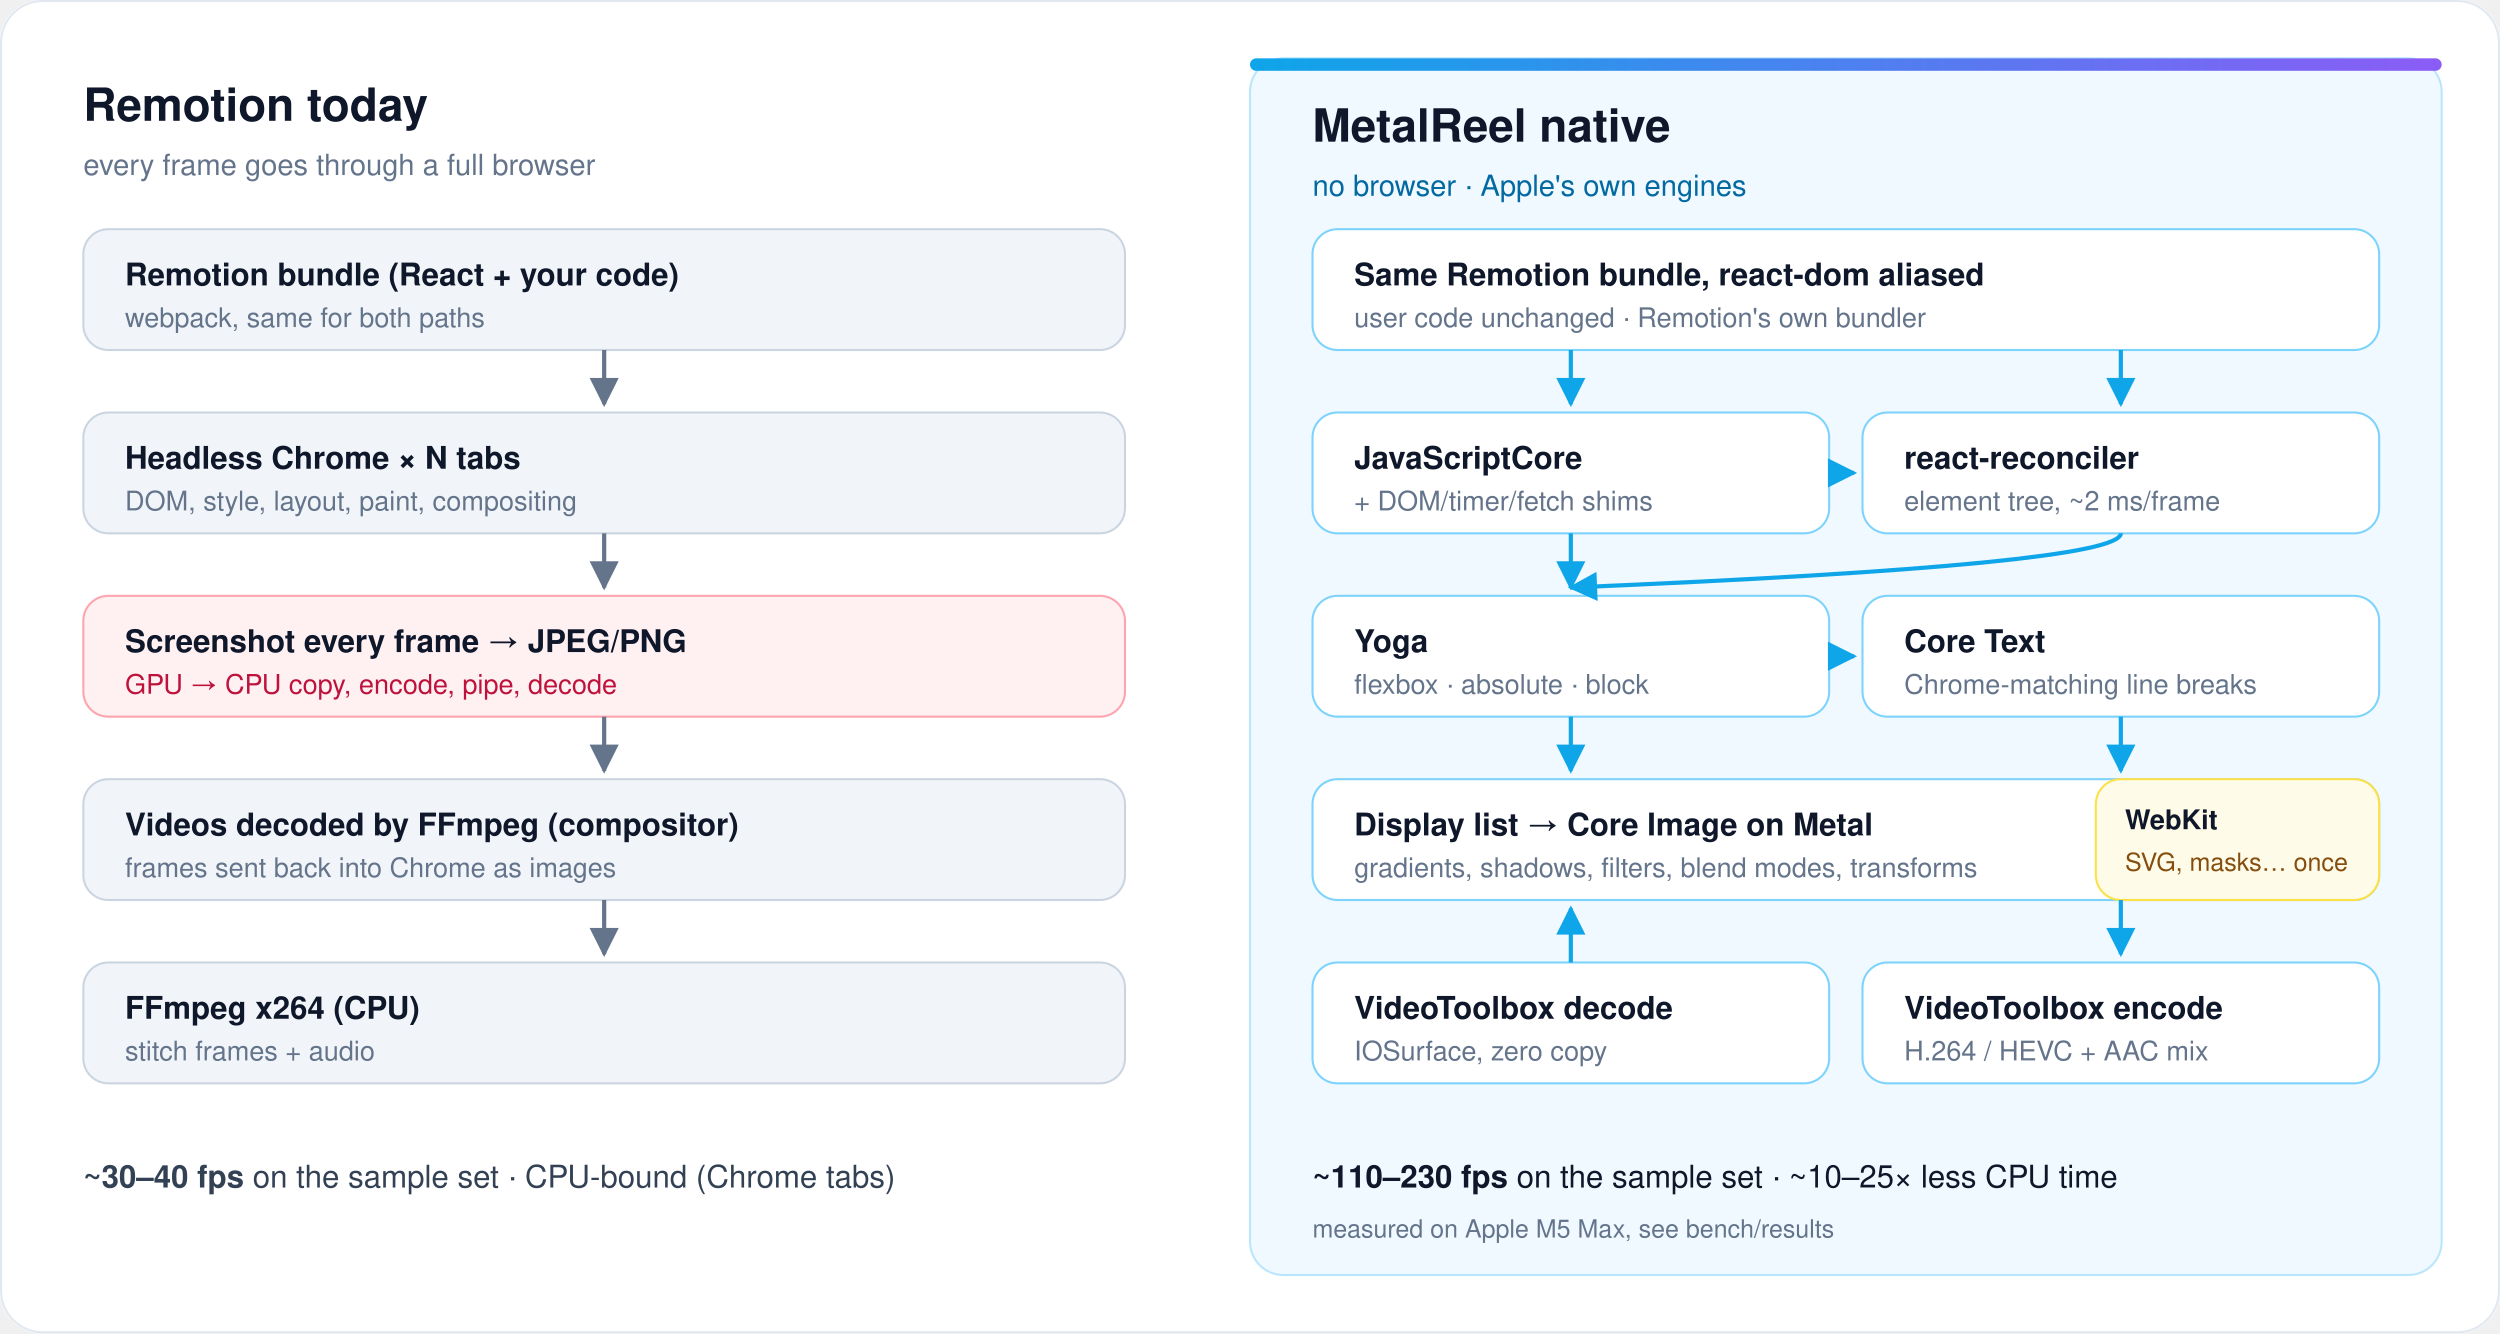
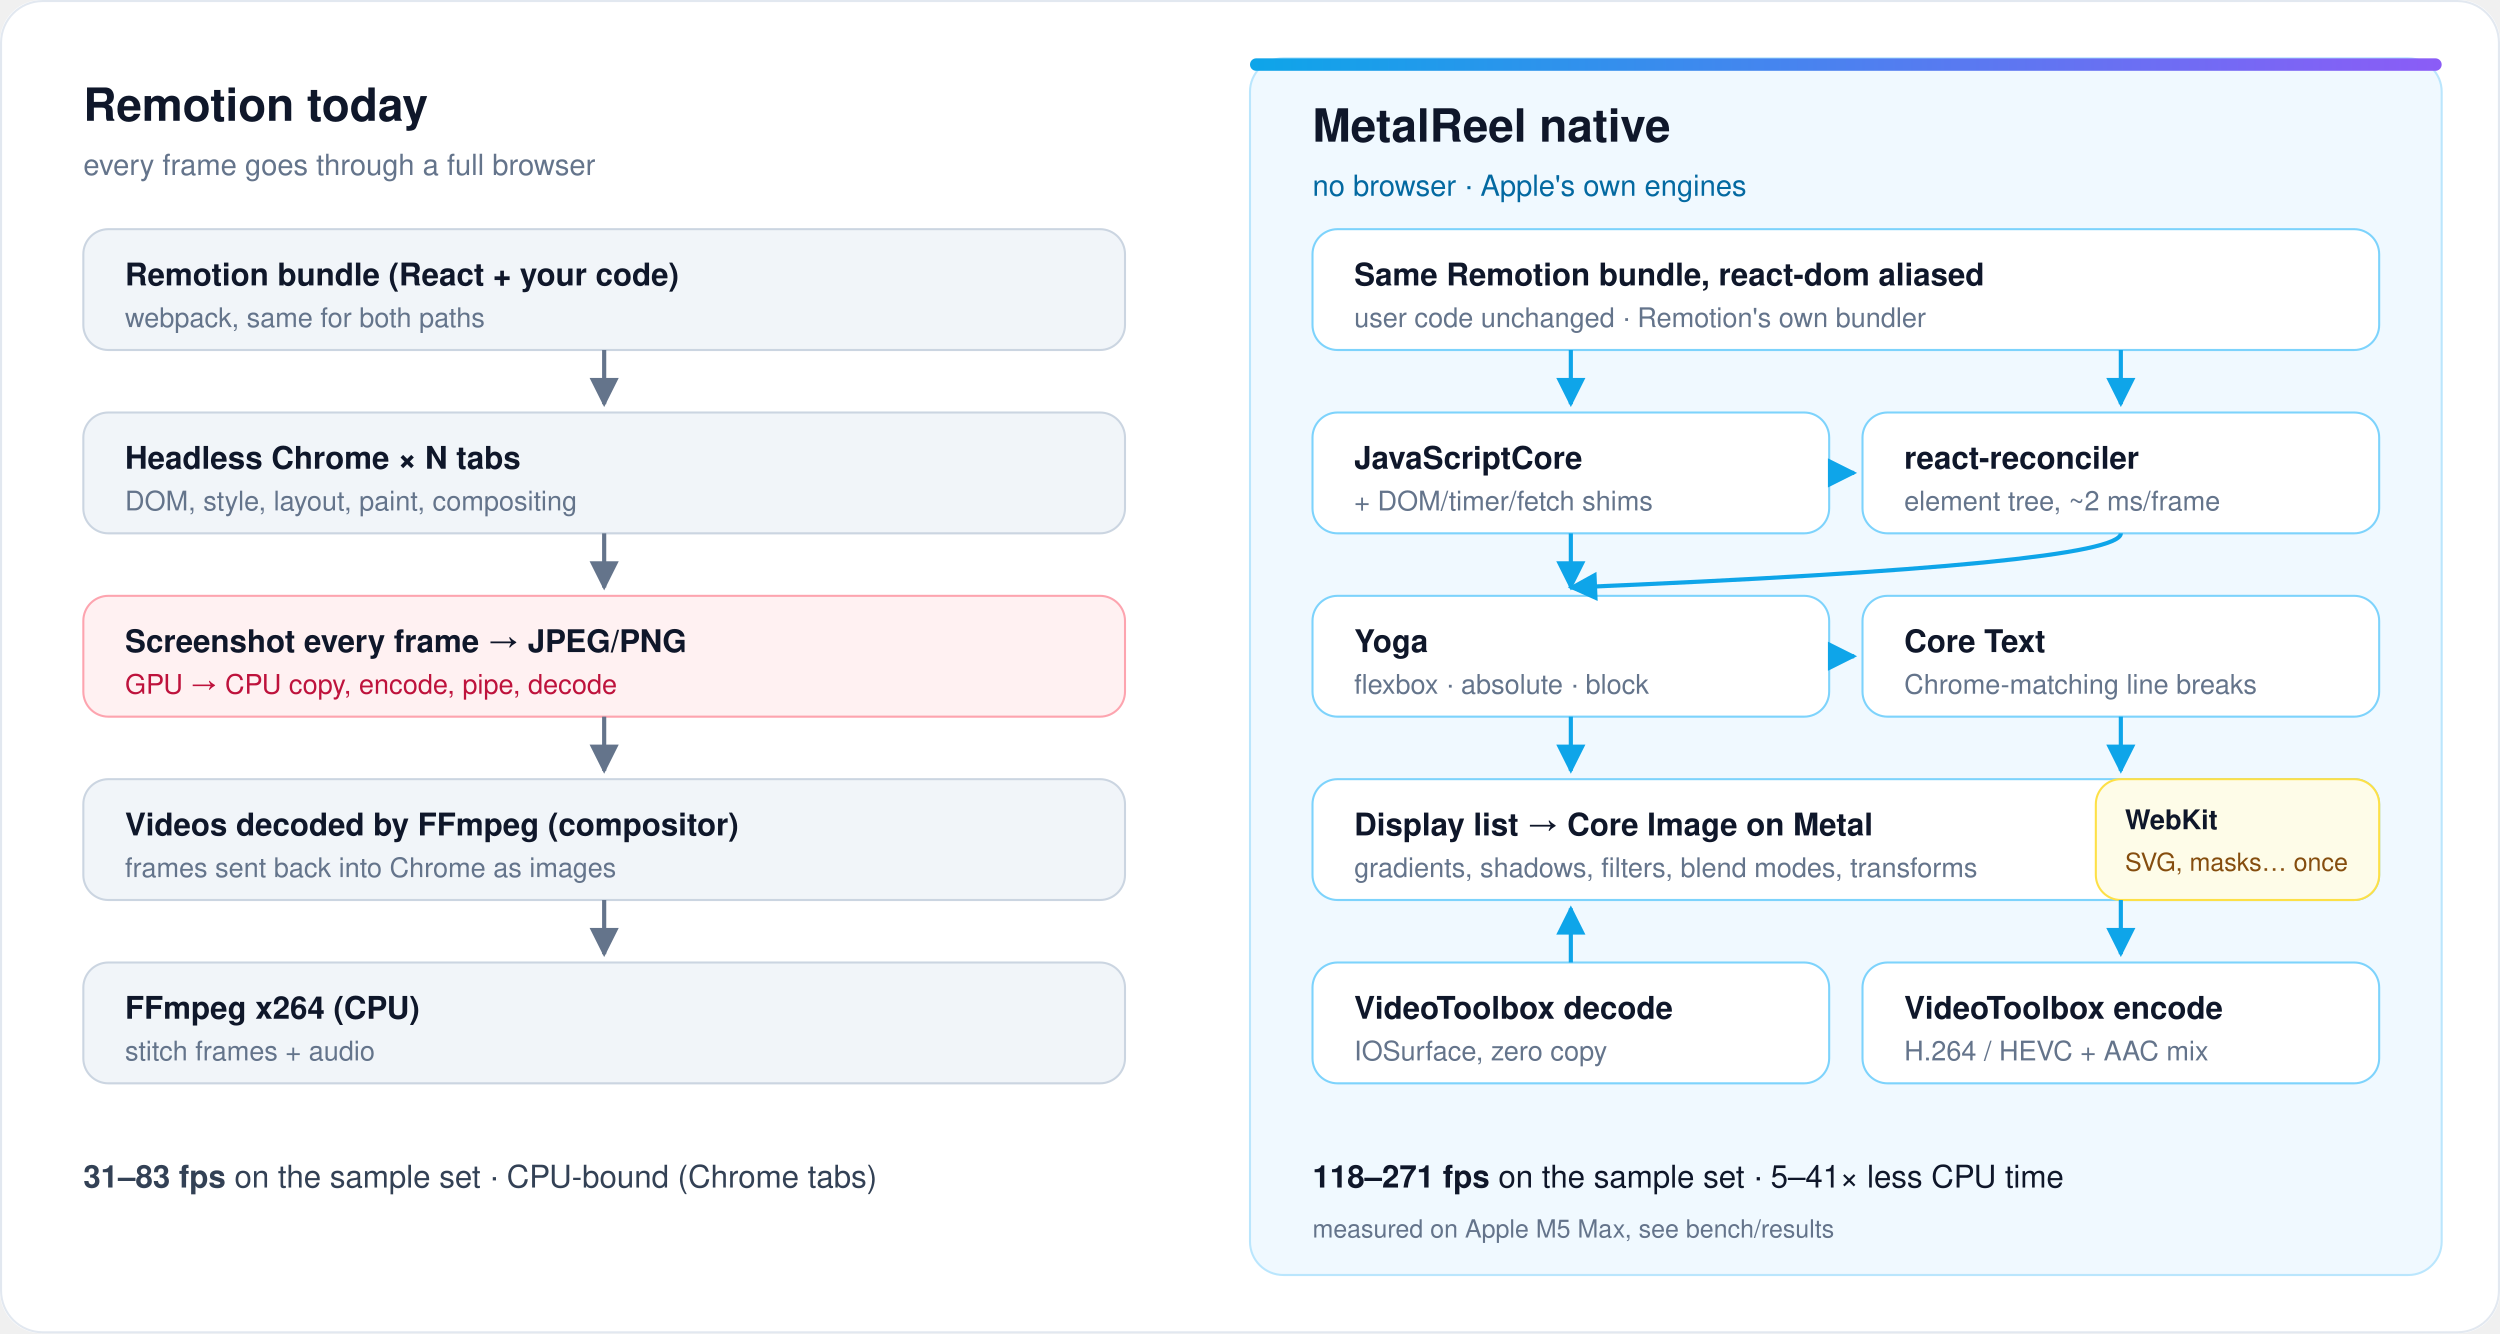
<svg xmlns="http://www.w3.org/2000/svg" viewBox="0 0 1200 640" width="1200" height="640" font-family="-apple-system, BlinkMacSystemFont, 'Segoe UI', Helvetica, Arial, sans-serif">
  <defs>
    <marker id="a" viewBox="0 0 10 10" refX="9" refY="5" markerWidth="7" markerHeight="7" orient="auto-start-reverse">
      <path d="M0 0L10 5L0 10z" fill="#64748b" />
    </marker>
    <marker id="g" viewBox="0 0 10 10" refX="9" refY="5" markerWidth="7" markerHeight="7" orient="auto-start-reverse">
      <path d="M0 0L10 5L0 10z" fill="#0ea5e9" />
    </marker>
    <linearGradient id="hdr" x1="0" x2="1">
      <stop offset="0" stop-color="#0ea5e9" />
      <stop offset="1" stop-color="#8b5cf6" />
    </linearGradient>
  </defs>
  <rect width="1200" height="640" rx="20" fill="#ffffff" />
  <rect x="0.5" y="0.5" width="1199" height="639" rx="20" fill="none" stroke="#e2e8f0" />
  <text x="40" y="58" font-size="22" font-weight="700" fill="#0f172a">Remotion today</text>
  <text x="40" y="84" font-size="14" fill="#64748b">every frame goes through a full browser</text>
  <g font-size="15" fill="#0f172a">
    <rect x="40" y="110" width="500" height="58" rx="12" fill="#f1f5f9" stroke="#cbd5e1" />
    <text x="60" y="137" font-weight="600">Remotion bundle (React + your code)</text>
    <text x="60" y="157" font-size="13" fill="#64748b">webpack, same for both paths</text>
    <rect x="40" y="198" width="500" height="58" rx="12" fill="#f1f5f9" stroke="#cbd5e1" />
    <text x="60" y="225" font-weight="600">Headless Chrome × N tabs</text>
    <text x="60" y="245" font-size="13" fill="#64748b">DOM, style, layout, paint, compositing</text>
    <rect x="40" y="286" width="500" height="58" rx="12" fill="#fff1f2" stroke="#fda4af" />
    <text x="60" y="313" font-weight="600">Screenshot every frame → JPEG/PNG</text>
    <text x="60" y="333" font-size="13" fill="#be123c">GPU → CPU copy, encode, pipe, decode</text>
    <rect x="40" y="374" width="500" height="58" rx="12" fill="#f1f5f9" stroke="#cbd5e1" />
    <text x="60" y="401" font-weight="600">Videos decoded by FFmpeg (compositor)</text>
    <text x="60" y="421" font-size="13" fill="#64748b">frames sent back into Chrome as images</text>
    <rect x="40" y="462" width="500" height="58" rx="12" fill="#f1f5f9" stroke="#cbd5e1" />
    <text x="60" y="489" font-weight="600">FFmpeg x264 (CPU)</text>
    <text x="60" y="509" font-size="13" fill="#64748b">stitch frames + audio</text>
  </g>
  <g stroke="#64748b" stroke-width="2" fill="none" marker-end="url(#a)">
    <path d="M290 168v26" />
    <path d="M290 256v26" />
    <path d="M290 344v26" />
    <path d="M290 432v26" />
  </g>
  <text x="40" y="570" font-size="15" fill="#334155">
-     <tspan font-weight="700">~30–40 fps</tspan> on the sample set · CPU-bound (Chrome tabs)</text>
+     <tspan font-weight="700">31–83 fps</tspan> on the sample set · CPU-bound (Chrome tabs)</text>
  <rect x="600" y="28" width="572" height="584" rx="16" fill="#f0f9ff" stroke="#bae6fd" />
  <rect x="600" y="28" width="572" height="6" rx="3" fill="url(#hdr)" />
  <text x="630" y="68" font-size="22" font-weight="700" fill="#0f172a">MetalReel native</text>
  <text x="630" y="94" font-size="14" fill="#0369a1">no browser · Apple's own engines</text>
  <g font-size="15" fill="#0f172a">
    <rect x="630" y="110" width="512" height="58" rx="12" fill="#ffffff" stroke="#7dd3fc" />
    <text x="650" y="137" font-weight="600">Same Remotion bundle, react-dom aliased</text>
    <text x="650" y="157" font-size="13" fill="#64748b">user code unchanged · Remotion's own bundler</text>
    <rect x="630" y="198" width="248" height="58" rx="12" fill="#ffffff" stroke="#7dd3fc" />
    <text x="650" y="225" font-weight="600">JavaScriptCore</text>
    <text x="650" y="245" font-size="13" fill="#64748b">+ DOM/timer/fetch shims</text>
    <rect x="894" y="198" width="248" height="58" rx="12" fill="#ffffff" stroke="#7dd3fc" />
    <text x="914" y="225" font-weight="600">react-reconciler</text>
    <text x="914" y="245" font-size="13" fill="#64748b">element tree, ~2 ms/frame</text>
    <rect x="630" y="286" width="248" height="58" rx="12" fill="#ffffff" stroke="#7dd3fc" />
    <text x="650" y="313" font-weight="600">Yoga</text>
    <text x="650" y="333" font-size="13" fill="#64748b">flexbox · absolute · block</text>
    <rect x="894" y="286" width="248" height="58" rx="12" fill="#ffffff" stroke="#7dd3fc" />
    <text x="914" y="313" font-weight="600">Core Text</text>
    <text x="914" y="333" font-size="13" fill="#64748b">Chrome-matching line breaks</text>
    <rect x="630" y="374" width="512" height="58" rx="12" fill="#ffffff" stroke="#7dd3fc" />
    <text x="650" y="401" font-weight="600">Display list → Core Image on Metal</text>
    <text x="650" y="421" font-size="13" fill="#64748b">gradients, shadows, filters, blend modes, transforms</text>
    <rect x="630" y="462" width="248" height="58" rx="12" fill="#ffffff" stroke="#7dd3fc" />
    <text x="650" y="489" font-weight="600">VideoToolbox decode</text>
    <text x="650" y="509" font-size="13" fill="#64748b">IOSurface, zero copy</text>
    <rect x="894" y="462" width="248" height="58" rx="12" fill="#ffffff" stroke="#7dd3fc" />
    <text x="914" y="489" font-weight="600">VideoToolbox encode</text>
    <text x="914" y="509" font-size="13" fill="#64748b">H.264 / HEVC + AAC mix</text>
    <rect x="1006" y="374" width="136" height="58" rx="12" fill="#fefce8" stroke="#fde047" />
    <text x="1020" y="398" font-size="13" font-weight="600">WebKit</text>
    <text x="1020" y="418" font-size="12" fill="#854d0e">SVG, masks… once</text>
  </g>
  <g stroke="#0ea5e9" stroke-width="2" fill="none" marker-end="url(#g)">
    <path d="M754 168v26" />
    <path d="M1018 168v26" />
    <path d="M878 227h12" />
    <path d="M1018 256q0 15 -264 26" />
    <path d="M754 256v26" />
    <path d="M878 315h12" />
    <path d="M754 344v26" />
    <path d="M1018 344v26" />
    <path d="M754 462v-26" />
    <path d="M1018 432v26" />
  </g>
  <text x="630" y="570" font-size="15" fill="#0f172a">
-     <tspan font-weight="700">~110–230 fps</tspan> on the sample set · ~10–25× less CPU time</text>
+     <tspan font-weight="700">118–271 fps</tspan> on the sample set · 5–41× less CPU time</text>
  <text x="630" y="594" font-size="12" fill="#64748b">measured on Apple M5 Max, see bench/results</text>
</svg>
